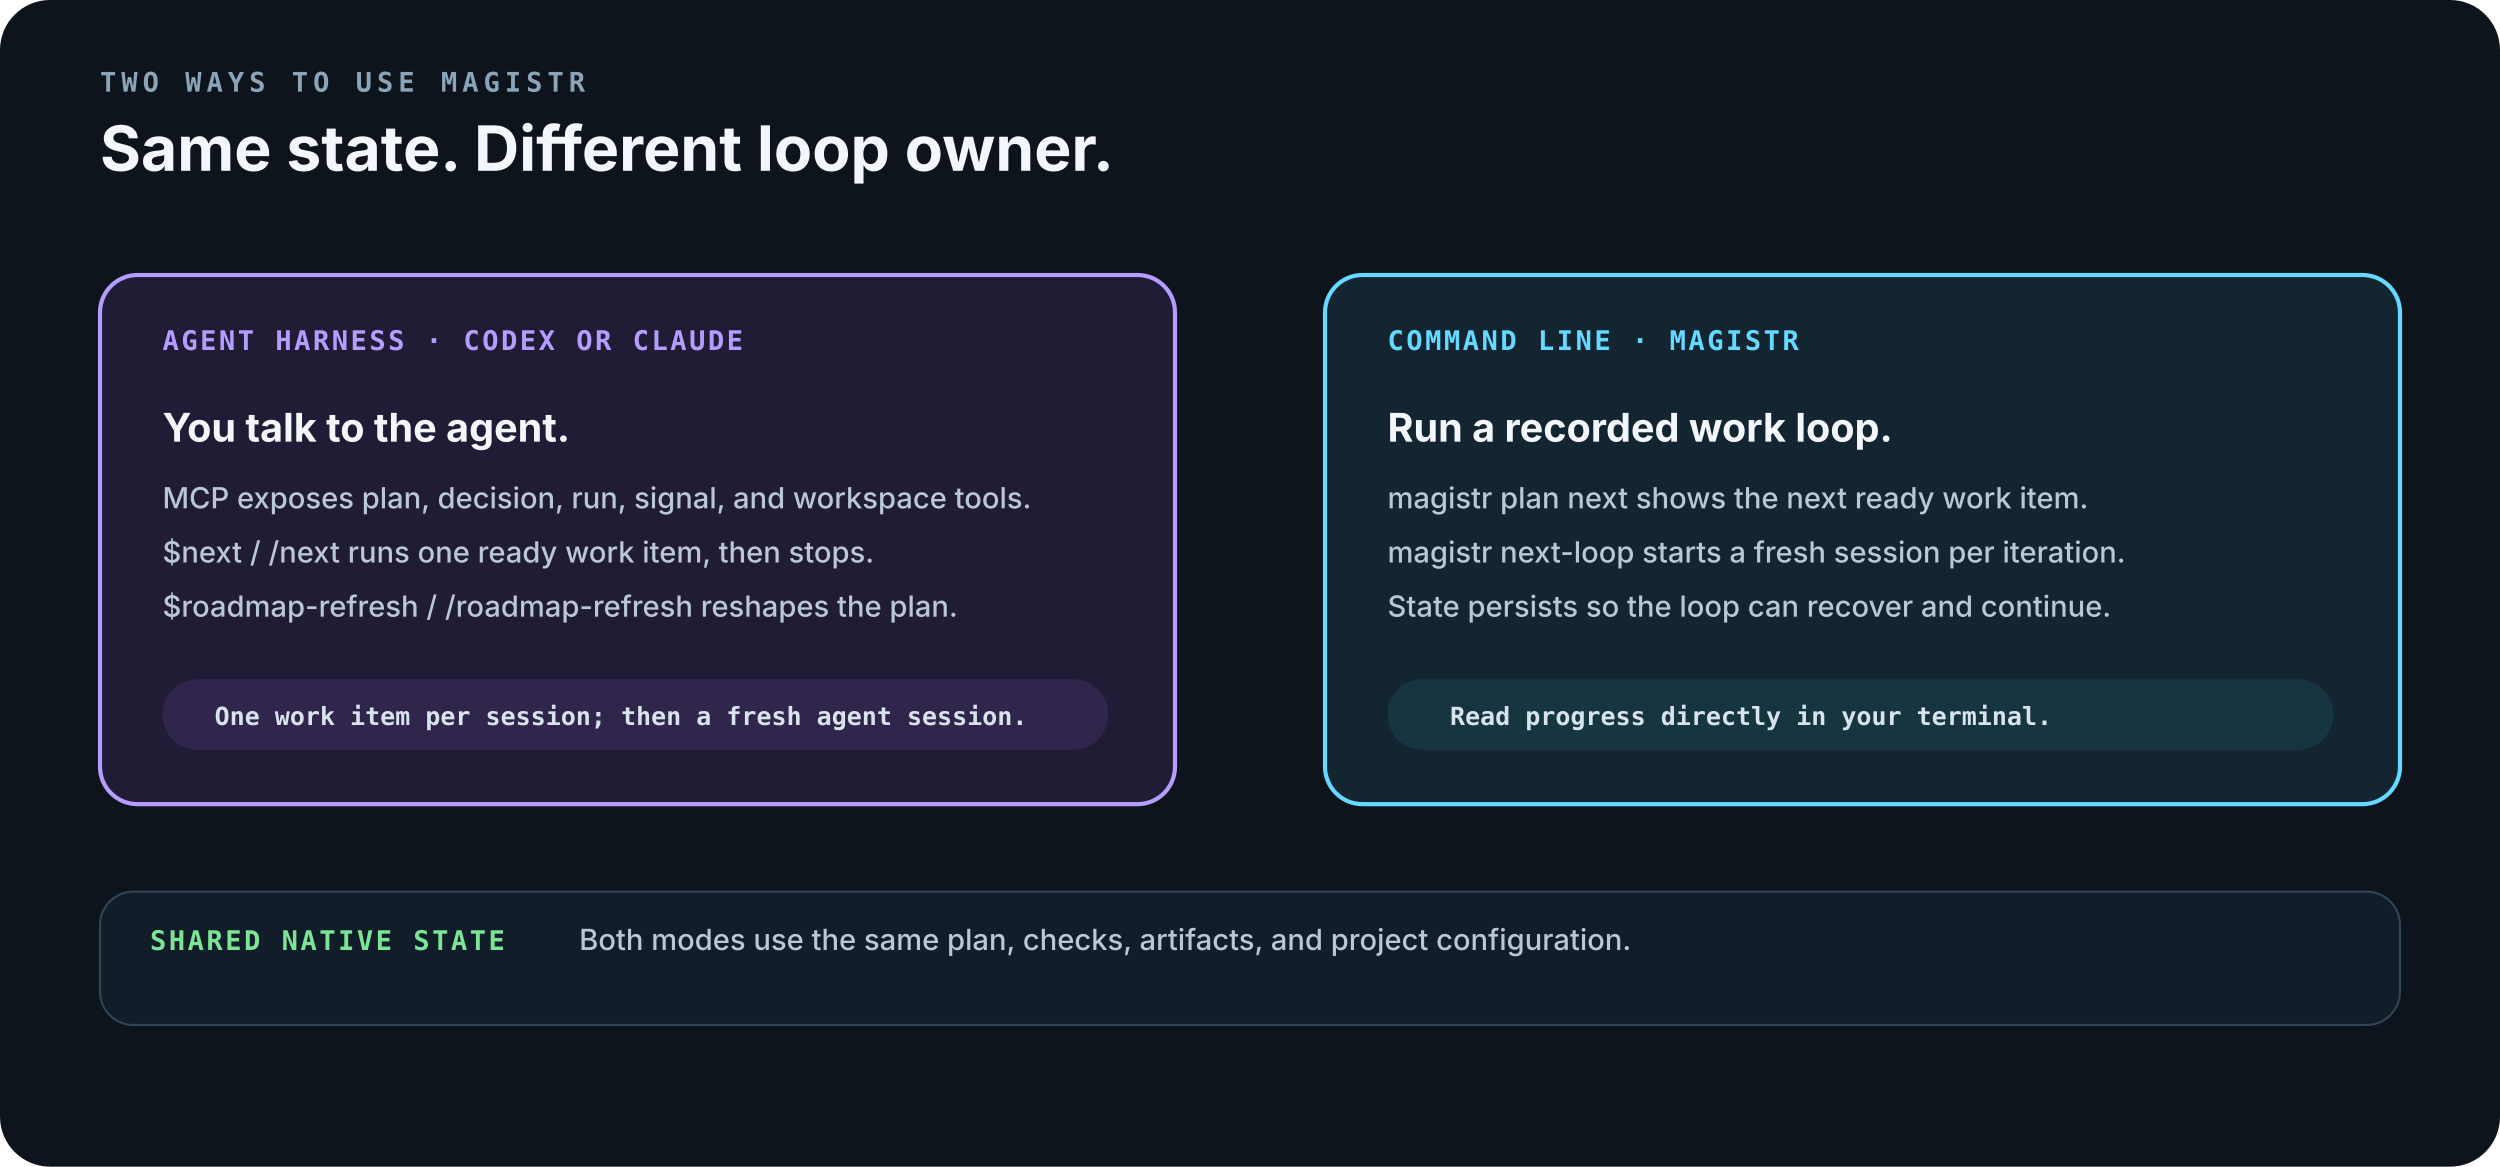
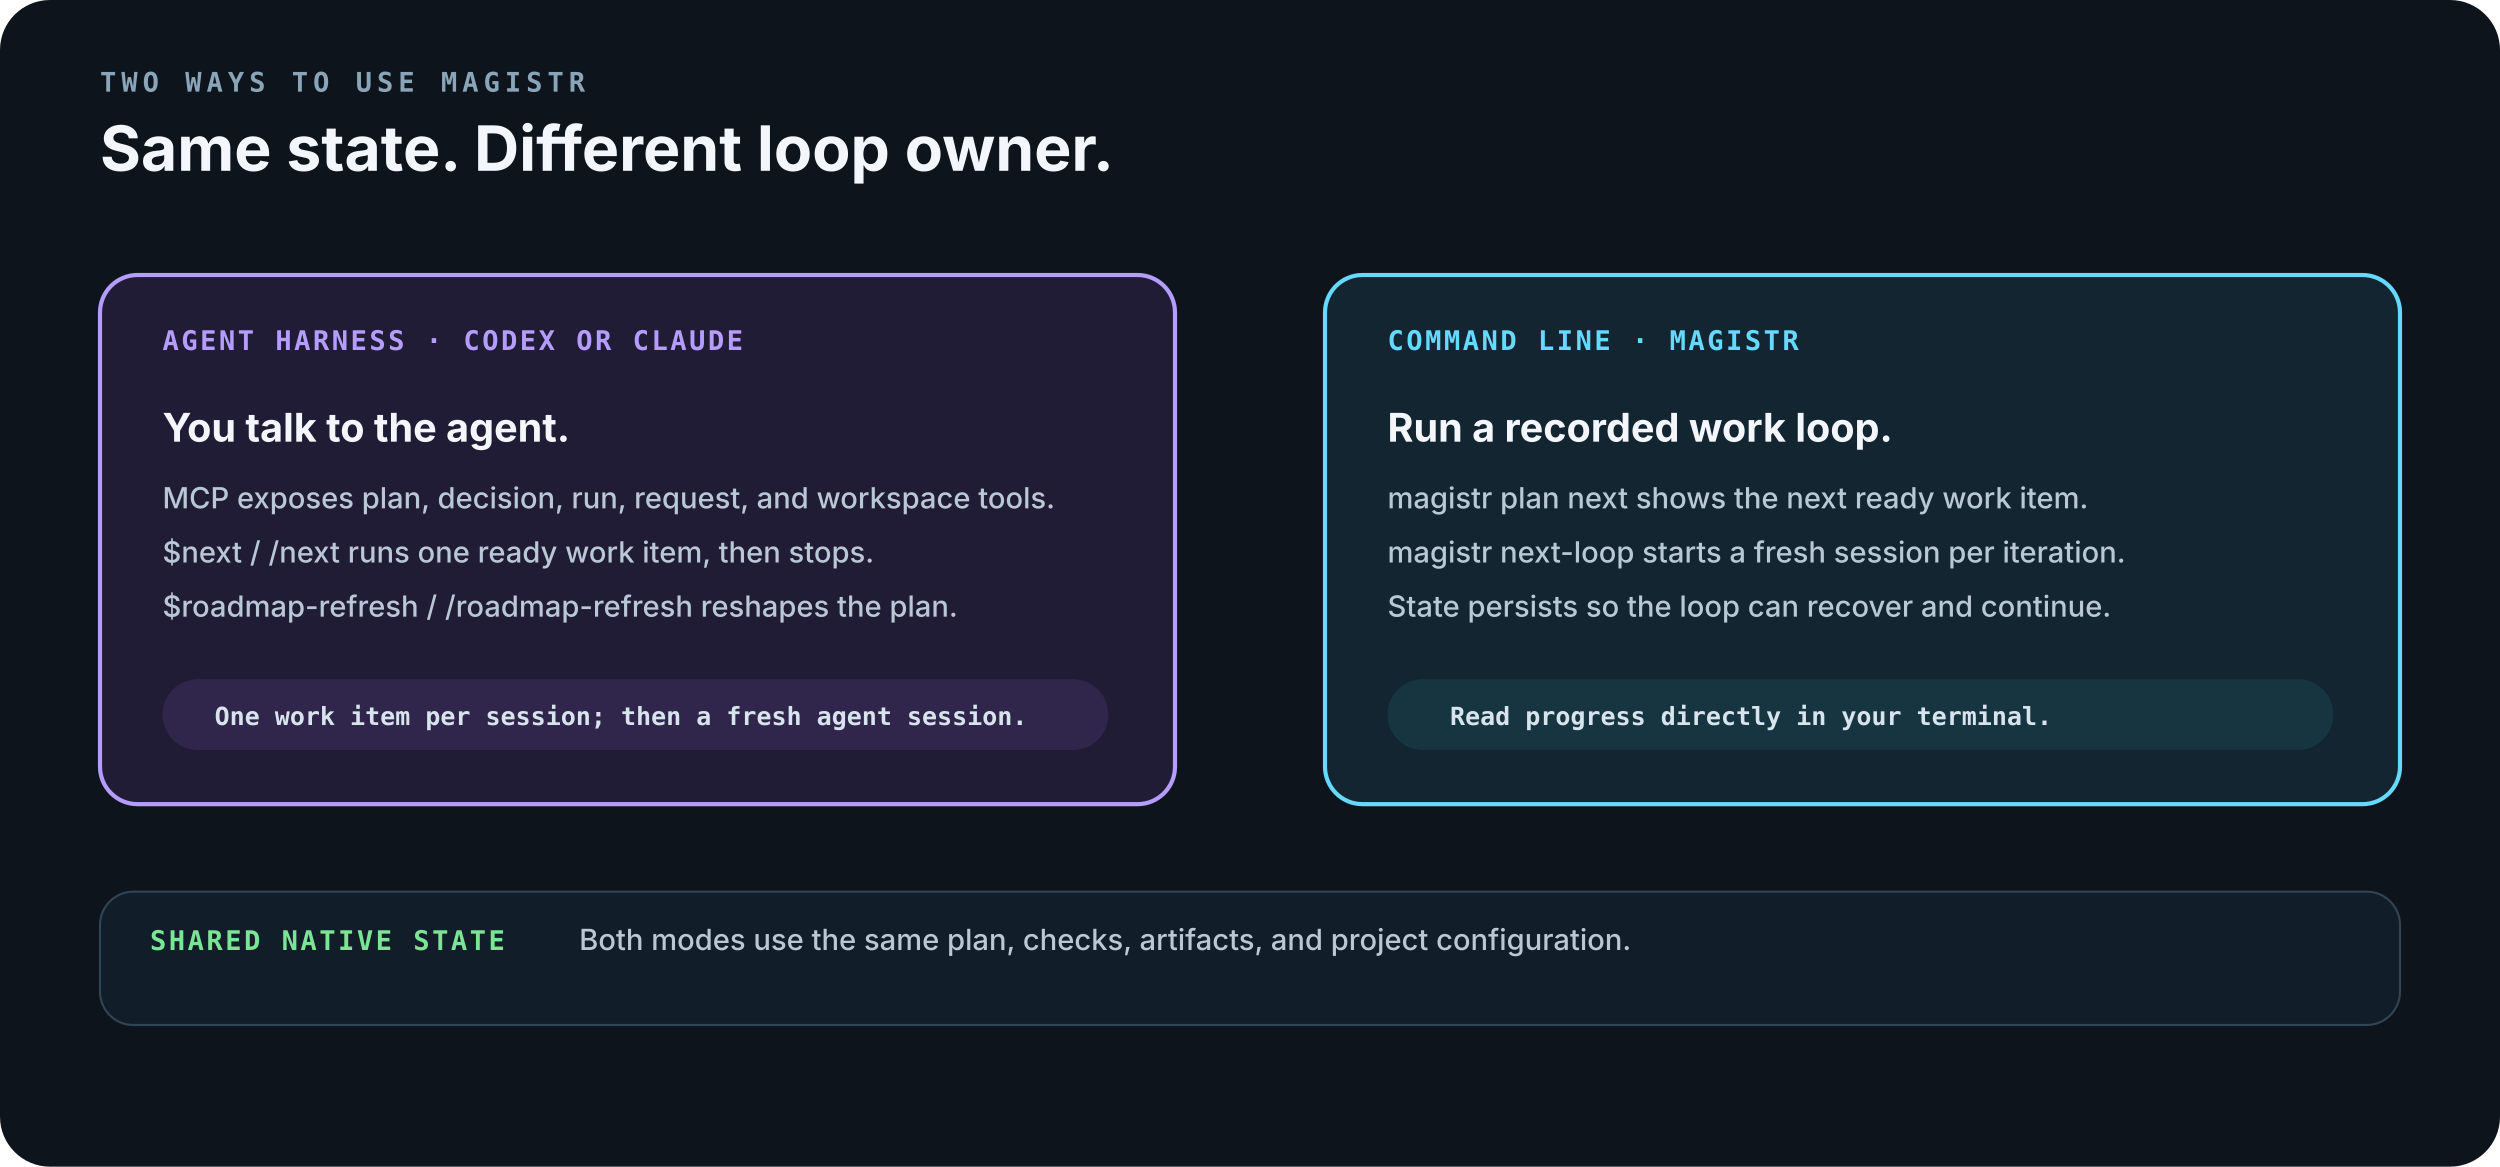
<svg xmlns="http://www.w3.org/2000/svg" viewBox="0 0 1200 560" role="img" aria-labelledby="title desc">
  <defs>
    <marker id="arrow" markerWidth="10" markerHeight="10" refX="8" refY="5" orient="auto">
      <path d="M0 0L10 5L0 10Z" fill="#8aa4b8" />
    </marker>
    <style>.kicker{font:600 13px ui-monospace,SFMono-Regular,Menlo,monospace;letter-spacing:2.4px;fill:#8aa4b8}.title{font:700 30px Inter,ui-sans-serif,system-ui,sans-serif;fill:#f3f7fb}.head{font:700 13px ui-monospace,SFMono-Regular,Menlo,monospace;letter-spacing:1.2px}.body{font:650 19px Inter,ui-sans-serif,system-ui,sans-serif;fill:#f3f7fb}.small{font:500 14px Inter,ui-sans-serif,system-ui,sans-serif;fill:#b9c8d4}.mono{font:600 12px ui-monospace,SFMono-Regular,Menlo,monospace;fill:#d8e4ed}</style>
  </defs>
  <rect width="1200" height="560" rx="24" fill="#0d141c" />
  <text x="48" y="44" class="kicker">TWO WAYS TO USE MAGISTR</text>
  <text x="48" y="82" class="title">Same state. Different loop owner.</text>
  <g role="group" aria-label="Agent harness mode">
    <rect x="48" y="132" width="516" height="254" rx="18" fill="#211c36" stroke="#b59cff" stroke-width="2" />
    <text x="78" y="168" class="head" fill="#b59cff">AGENT HARNESS · CODEX OR CLAUDE</text>
    <text x="78" y="212" class="body">You talk to the agent.</text>
-     <text x="78" y="244" class="small">MCP exposes plan, decision, run, signal, and workspace tools.</text>
+     <text x="78" y="244" class="small">MCP exposes plan, decision, run, request, and workspace tools.</text>
    <text x="78" y="270" class="small">$next / /next runs one ready work item, then stops.</text>
    <text x="78" y="296" class="small">$roadmap-refresh / /roadmap-refresh reshapes the plan.</text>
    <rect x="78" y="326" width="454" height="34" rx="17" fill="#30254a" />
    <text x="103" y="348" class="mono">One work item per session; then a fresh agent session.</text>
  </g>
  <g role="group" aria-label="Command line mode">
    <rect x="636" y="132" width="516" height="254" rx="18" fill="#122531" stroke="#65d9ff" stroke-width="2" />
    <text x="666" y="168" class="head" fill="#65d9ff">COMMAND LINE · MAGISTR</text>
    <text x="666" y="212" class="body">Run a recorded work loop.</text>
    <text x="666" y="244" class="small">magistr plan next shows the next ready work item.</text>
    <text x="666" y="270" class="small">magistr next-loop starts a fresh session per iteration.</text>
    <text x="666" y="296" class="small">State persists so the loop can recover and continue.</text>
    <rect x="666" y="326" width="454" height="34" rx="17" fill="#173541" />
    <text x="696" y="348" class="mono">Read progress directly in your terminal.</text>
  </g>
  <rect x="48" y="428" width="1104" height="64" rx="16" fill="#111d28" stroke="#314555" />
  <text x="72" y="456" class="head" fill="#7be495">SHARED NATIVE STATE</text>
  <text x="278" y="456" class="small">Both modes use the same plan, checks, artifacts, and project configuration.</text>
</svg>
